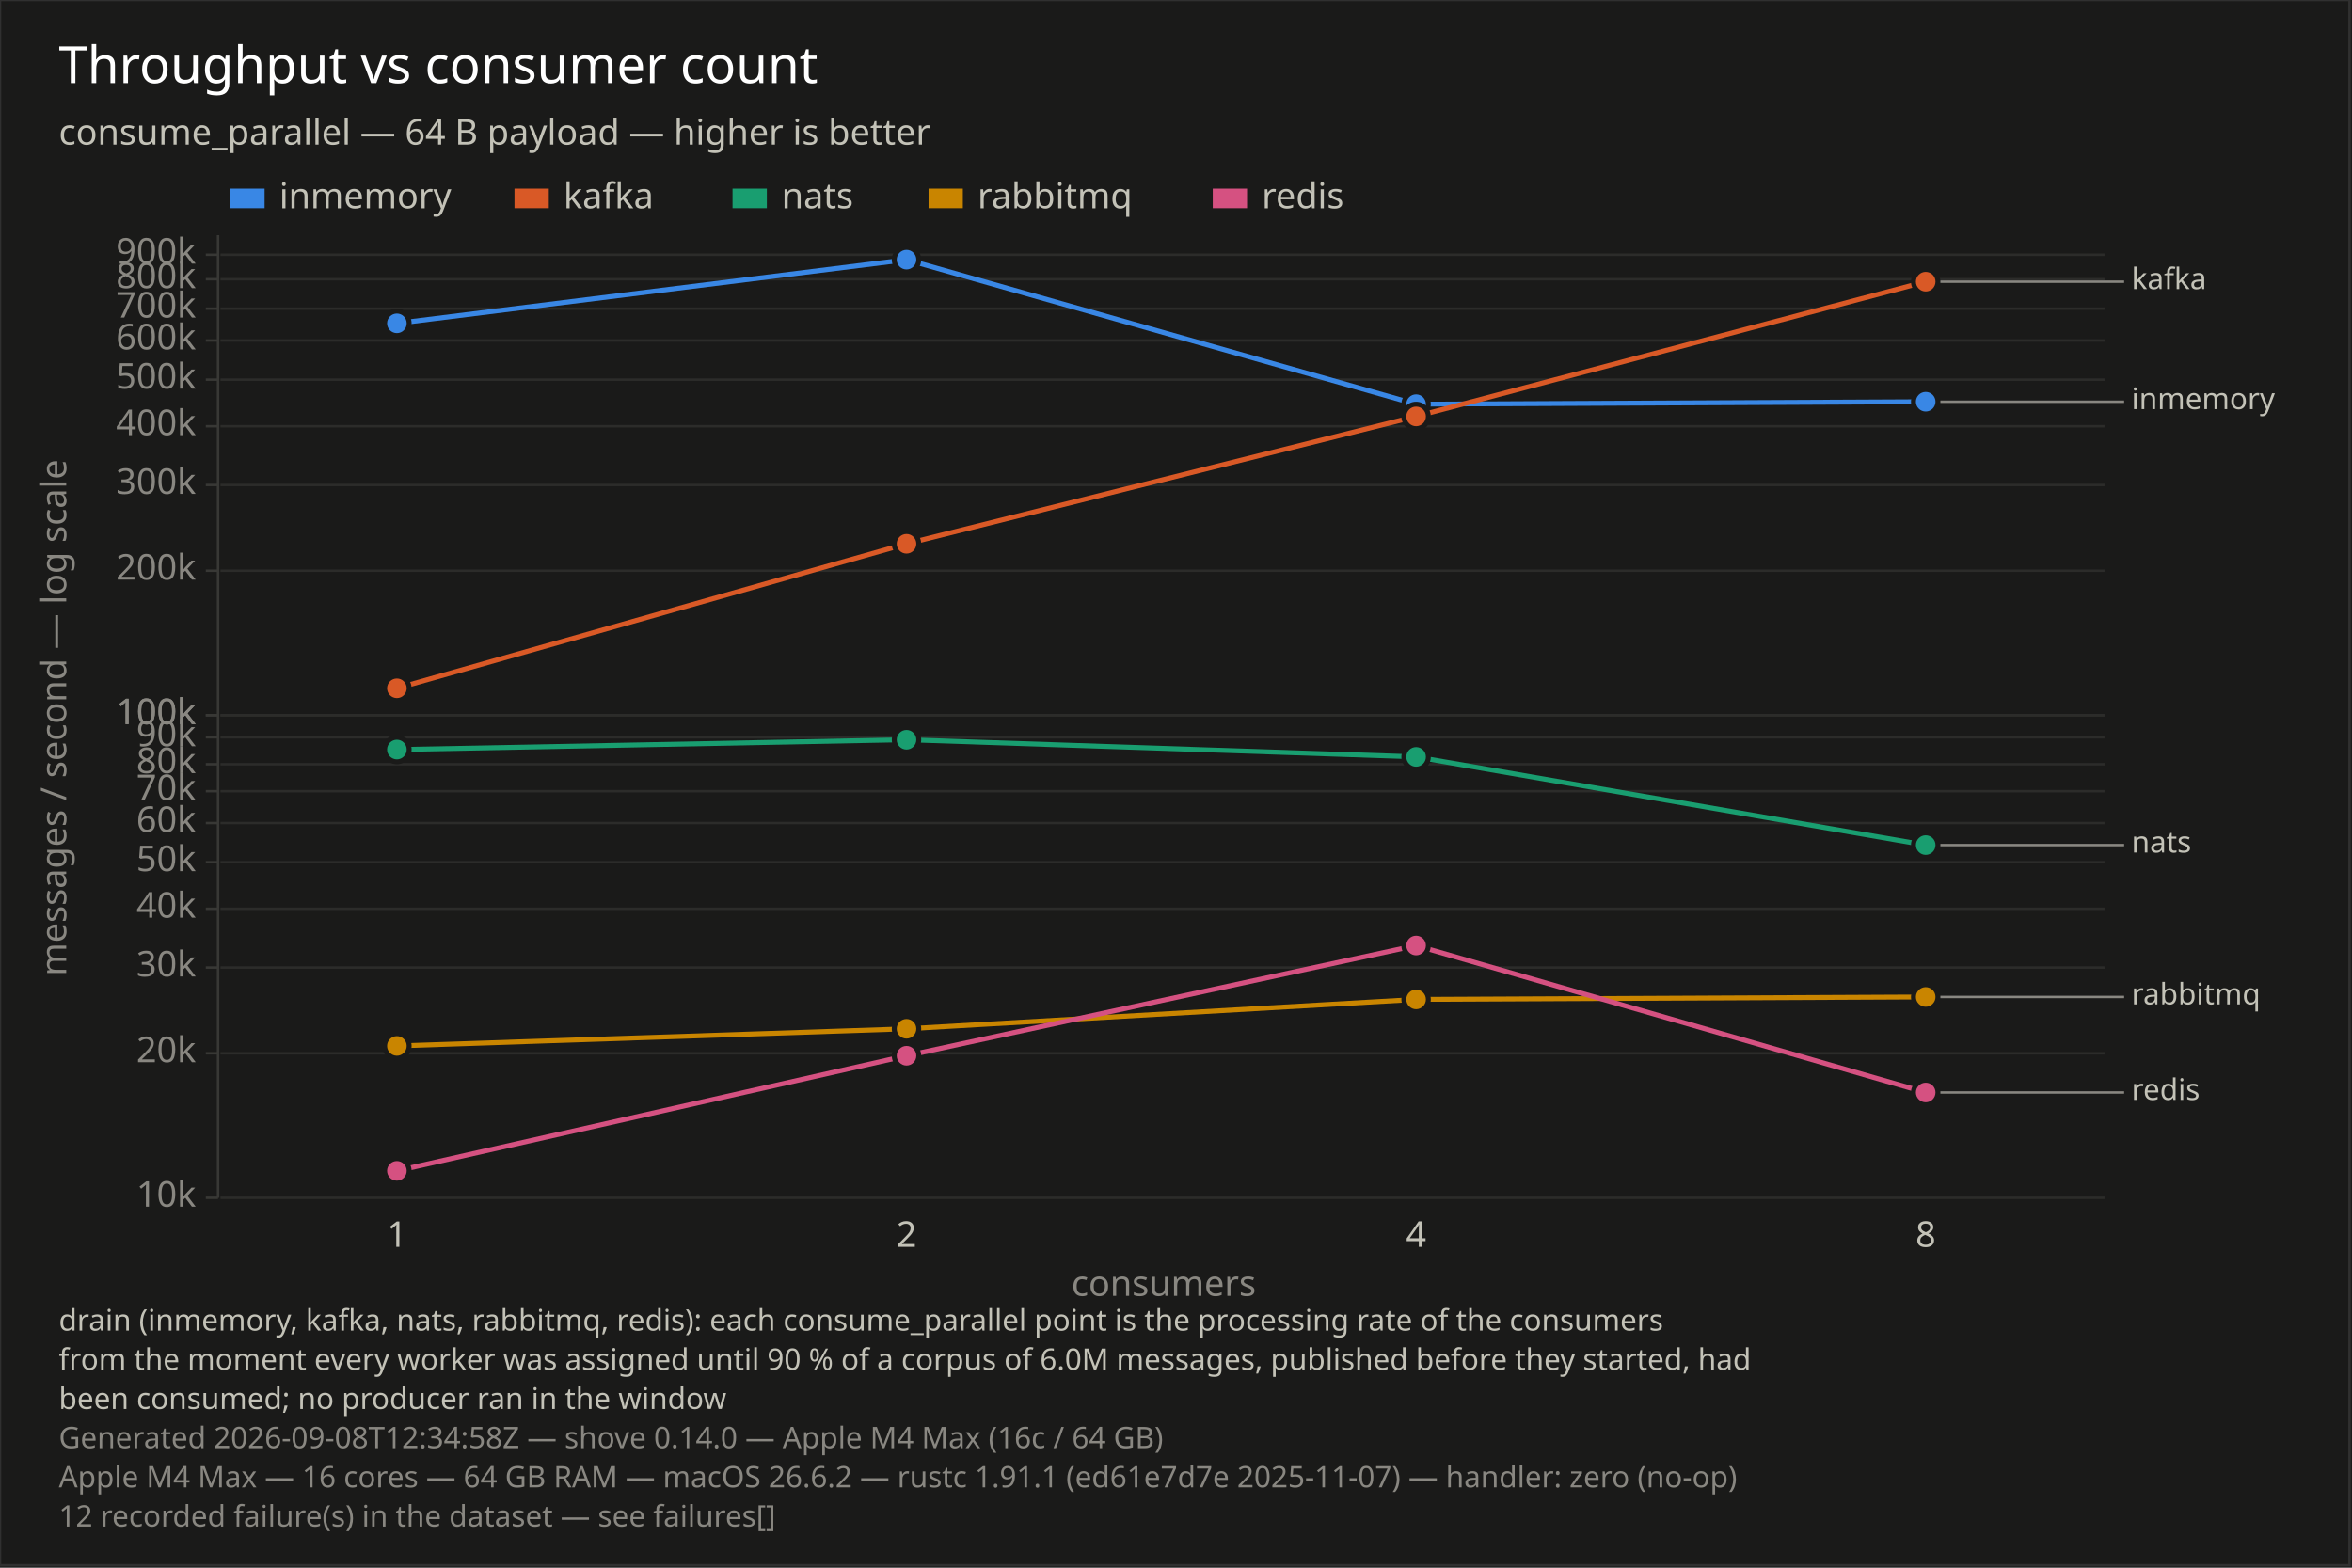
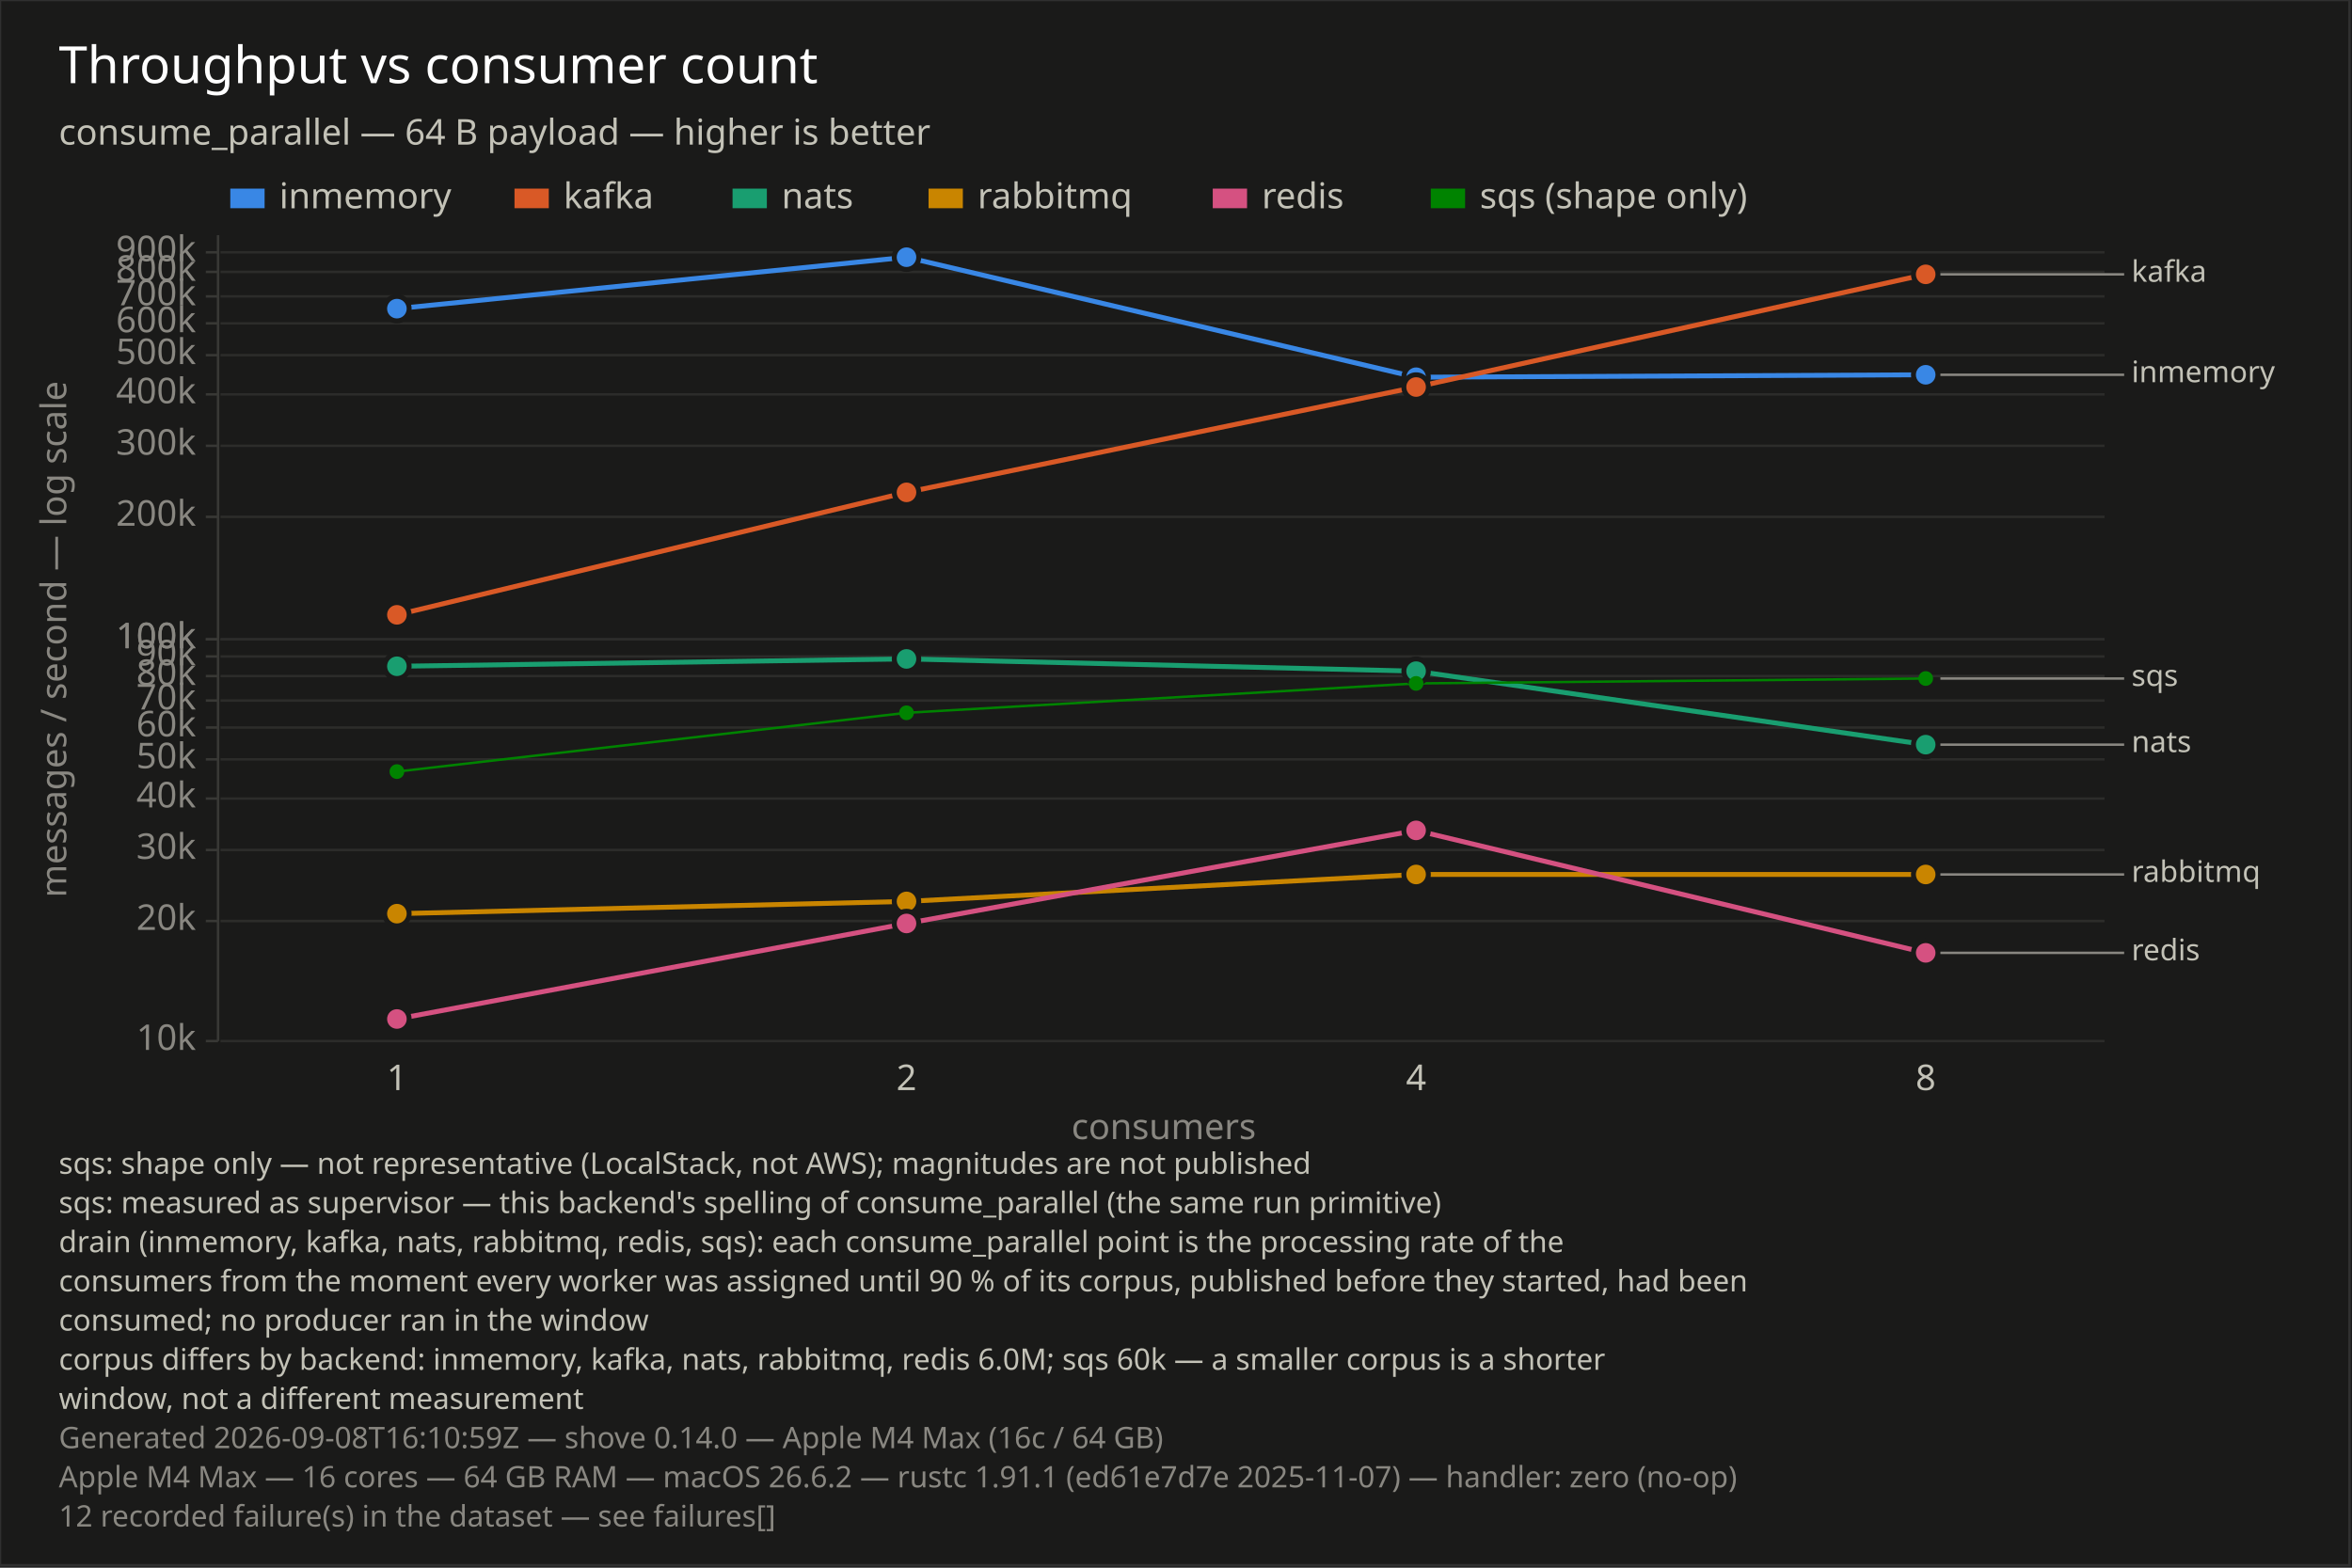
<svg xmlns="http://www.w3.org/2000/svg" width="960" height="640" viewBox="0 0 960 640">
  <rect x="0" y="0" width="960" height="640" opacity="1" fill="#1A1A19" stroke="none" />
  <rect x="0" y="0" width="959" height="639" opacity="0.1" fill="none" stroke="#FFFFFF" />
  <text x="24" y="18" dy="0.76em" text-anchor="start" font-family="sans-serif" font-size="20.968" opacity="1" fill="#FFFFFF">
Throughput vs consumer count
</text>
  <text x="24" y="48" dy="0.76em" text-anchor="start" font-family="sans-serif" font-size="14.516" opacity="1" fill="#C3C2B7">
consume_parallel — 64 B payload — higher is better
</text>
+   <text x="24" y="470" dy="0.76em" text-anchor="start" font-family="sans-serif" font-size="12.097" opacity="1" fill="#C3C2B7">
+ sqs: shape only — not representative (LocalStack, not AWS); magnitudes are not published
+ </text>
+   <text x="24" y="486" dy="0.76em" text-anchor="start" font-family="sans-serif" font-size="12.097" opacity="1" fill="#C3C2B7">
+ sqs: measured as supervisor — this backend's spelling of consume_parallel (the same run primitive)
+ </text>
+   <text x="24" y="502" dy="0.76em" text-anchor="start" font-family="sans-serif" font-size="12.097" opacity="1" fill="#C3C2B7">
+ drain (inmemory, kafka, nats, rabbitmq, redis, sqs): each consume_parallel point is the processing rate of the
+ </text>
+   <text x="24" y="518" dy="0.76em" text-anchor="start" font-family="sans-serif" font-size="12.097" opacity="1" fill="#C3C2B7">
+ consumers from the moment every worker was assigned until 90 % of its corpus, published before they started, had been
+ </text>
  <text x="24" y="534" dy="0.76em" text-anchor="start" font-family="sans-serif" font-size="12.097" opacity="1" fill="#C3C2B7">
- drain (inmemory, kafka, nats, rabbitmq, redis): each consume_parallel point is the processing rate of the consumers
+ consumed; no producer ran in the window
</text>
  <text x="24" y="550" dy="0.76em" text-anchor="start" font-family="sans-serif" font-size="12.097" opacity="1" fill="#C3C2B7">
- from the moment every worker was assigned until 90 % of a corpus of 6.0M messages, published before they started, had
+ corpus differs by backend: inmemory, kafka, nats, rabbitmq, redis 6.0M; sqs 60k — a smaller corpus is a shorter
</text>
  <text x="24" y="566" dy="0.76em" text-anchor="start" font-family="sans-serif" font-size="12.097" opacity="1" fill="#C3C2B7">
- been consumed; no producer ran in the window
+ window, not a different measurement
</text>
  <text x="24" y="582" dy="0.76em" text-anchor="start" font-family="sans-serif" font-size="12.097" opacity="1" fill="#898781">
- Generated 2026-09-08T12:34:58Z — shove 0.14.0 — Apple M4 Max (16c / 64 GB)
+ Generated 2026-09-08T16:10:59Z — shove 0.14.0 — Apple M4 Max (16c / 64 GB)
</text>
  <text x="24" y="598" dy="0.76em" text-anchor="start" font-family="sans-serif" font-size="12.097" opacity="1" fill="#898781">
Apple M4 Max — 16 cores — 64 GB RAM — macOS 26.6.2 — rustc 1.91.1 (ed61e7d7e 2025-11-07) — handler: zero (no-op)
</text>
  <text x="24" y="614" dy="0.76em" text-anchor="start" font-family="sans-serif" font-size="12.097" opacity="1" fill="#898781">
12 recorded failure(s) in the dataset — see failures[]
</text>
-   <text x="16" y="293" dy="0.76em" text-anchor="middle" font-family="sans-serif" font-size="14.516" opacity="1" fill="#898781" transform="rotate(270, 16, 293)">
+   <text x="16" y="261" dy="0.76em" text-anchor="middle" font-family="sans-serif" font-size="14.516" opacity="1" fill="#898781" transform="rotate(270, 16, 261)">
messages / second — log scale
</text>
-   <line opacity="1" stroke="#2C2C2A" stroke-width="1" x1="90" y1="489" x2="859" y2="489" />
-   <line opacity="1" stroke="#2C2C2A" stroke-width="1" x1="90" y1="430" x2="859" y2="430" />
-   <line opacity="1" stroke="#2C2C2A" stroke-width="1" x1="90" y1="395" x2="859" y2="395" />
-   <line opacity="1" stroke="#2C2C2A" stroke-width="1" x1="90" y1="371" x2="859" y2="371" />
-   <line opacity="1" stroke="#2C2C2A" stroke-width="1" x1="90" y1="352" x2="859" y2="352" />
-   <line opacity="1" stroke="#2C2C2A" stroke-width="1" x1="90" y1="336" x2="859" y2="336" />
-   <line opacity="1" stroke="#2C2C2A" stroke-width="1" x1="90" y1="323" x2="859" y2="323" />
-   <line opacity="1" stroke="#2C2C2A" stroke-width="1" x1="90" y1="312" x2="859" y2="312" />
-   <line opacity="1" stroke="#2C2C2A" stroke-width="1" x1="90" y1="301" x2="859" y2="301" />
-   <line opacity="1" stroke="#2C2C2A" stroke-width="1" x1="90" y1="292" x2="859" y2="292" />
-   <line opacity="1" stroke="#2C2C2A" stroke-width="1" x1="90" y1="292" x2="859" y2="292" />
-   <line opacity="1" stroke="#2C2C2A" stroke-width="1" x1="90" y1="233" x2="859" y2="233" />
-   <line opacity="1" stroke="#2C2C2A" stroke-width="1" x1="90" y1="198" x2="859" y2="198" />
-   <line opacity="1" stroke="#2C2C2A" stroke-width="1" x1="90" y1="174" x2="859" y2="174" />
-   <line opacity="1" stroke="#2C2C2A" stroke-width="1" x1="90" y1="155" x2="859" y2="155" />
-   <line opacity="1" stroke="#2C2C2A" stroke-width="1" x1="90" y1="139" x2="859" y2="139" />
-   <line opacity="1" stroke="#2C2C2A" stroke-width="1" x1="90" y1="126" x2="859" y2="126" />
-   <line opacity="1" stroke="#2C2C2A" stroke-width="1" x1="90" y1="114" x2="859" y2="114" />
-   <line opacity="1" stroke="#2C2C2A" stroke-width="1" x1="90" y1="104" x2="859" y2="104" />
-   <polyline fill="none" opacity="1" stroke="#383835" stroke-width="1" points="89,96 89,489 " />
-   <text x="80" y="489" dy="0.5ex" text-anchor="end" font-family="sans-serif" font-size="14.516" opacity="1" fill="#898781">
+   <line opacity="1" stroke="#2C2C2A" stroke-width="1" x1="90" y1="425" x2="859" y2="425" />
+   <line opacity="1" stroke="#2C2C2A" stroke-width="1" x1="90" y1="376" x2="859" y2="376" />
+   <line opacity="1" stroke="#2C2C2A" stroke-width="1" x1="90" y1="347" x2="859" y2="347" />
+   <line opacity="1" stroke="#2C2C2A" stroke-width="1" x1="90" y1="326" x2="859" y2="326" />
+   <line opacity="1" stroke="#2C2C2A" stroke-width="1" x1="90" y1="310" x2="859" y2="310" />
+   <line opacity="1" stroke="#2C2C2A" stroke-width="1" x1="90" y1="297" x2="859" y2="297" />
+   <line opacity="1" stroke="#2C2C2A" stroke-width="1" x1="90" y1="286" x2="859" y2="286" />
+   <line opacity="1" stroke="#2C2C2A" stroke-width="1" x1="90" y1="276" x2="859" y2="276" />
+   <line opacity="1" stroke="#2C2C2A" stroke-width="1" x1="90" y1="268" x2="859" y2="268" />
+   <line opacity="1" stroke="#2C2C2A" stroke-width="1" x1="90" y1="261" x2="859" y2="261" />
+   <line opacity="1" stroke="#2C2C2A" stroke-width="1" x1="90" y1="261" x2="859" y2="261" />
+   <line opacity="1" stroke="#2C2C2A" stroke-width="1" x1="90" y1="211" x2="859" y2="211" />
+   <line opacity="1" stroke="#2C2C2A" stroke-width="1" x1="90" y1="182" x2="859" y2="182" />
+   <line opacity="1" stroke="#2C2C2A" stroke-width="1" x1="90" y1="161" x2="859" y2="161" />
+   <line opacity="1" stroke="#2C2C2A" stroke-width="1" x1="90" y1="145" x2="859" y2="145" />
+   <line opacity="1" stroke="#2C2C2A" stroke-width="1" x1="90" y1="132" x2="859" y2="132" />
+   <line opacity="1" stroke="#2C2C2A" stroke-width="1" x1="90" y1="121" x2="859" y2="121" />
+   <line opacity="1" stroke="#2C2C2A" stroke-width="1" x1="90" y1="111" x2="859" y2="111" />
+   <line opacity="1" stroke="#2C2C2A" stroke-width="1" x1="90" y1="103" x2="859" y2="103" />
+   <polyline fill="none" opacity="1" stroke="#383835" stroke-width="1" points="89,96 89,425 " />
+   <text x="80" y="425" dy="0.5ex" text-anchor="end" font-family="sans-serif" font-size="14.516" opacity="1" fill="#898781">
10k
</text>
-   <polyline fill="none" opacity="1" stroke="#383835" stroke-width="1" points="84,489 89,489 " />
-   <text x="80" y="430" dy="0.5ex" text-anchor="end" font-family="sans-serif" font-size="14.516" opacity="1" fill="#898781">
+   <polyline fill="none" opacity="1" stroke="#383835" stroke-width="1" points="84,425 89,425 " />
+   <text x="80" y="376" dy="0.5ex" text-anchor="end" font-family="sans-serif" font-size="14.516" opacity="1" fill="#898781">
20k
</text>
-   <polyline fill="none" opacity="1" stroke="#383835" stroke-width="1" points="84,430 89,430 " />
-   <text x="80" y="395" dy="0.5ex" text-anchor="end" font-family="sans-serif" font-size="14.516" opacity="1" fill="#898781">
+   <polyline fill="none" opacity="1" stroke="#383835" stroke-width="1" points="84,376 89,376 " />
+   <text x="80" y="347" dy="0.5ex" text-anchor="end" font-family="sans-serif" font-size="14.516" opacity="1" fill="#898781">
30k
</text>
-   <polyline fill="none" opacity="1" stroke="#383835" stroke-width="1" points="84,395 89,395 " />
-   <text x="80" y="371" dy="0.5ex" text-anchor="end" font-family="sans-serif" font-size="14.516" opacity="1" fill="#898781">
+   <polyline fill="none" opacity="1" stroke="#383835" stroke-width="1" points="84,347 89,347 " />
+   <text x="80" y="326" dy="0.5ex" text-anchor="end" font-family="sans-serif" font-size="14.516" opacity="1" fill="#898781">
40k
</text>
-   <polyline fill="none" opacity="1" stroke="#383835" stroke-width="1" points="84,371 89,371 " />
-   <text x="80" y="352" dy="0.5ex" text-anchor="end" font-family="sans-serif" font-size="14.516" opacity="1" fill="#898781">
+   <polyline fill="none" opacity="1" stroke="#383835" stroke-width="1" points="84,326 89,326 " />
+   <text x="80" y="310" dy="0.5ex" text-anchor="end" font-family="sans-serif" font-size="14.516" opacity="1" fill="#898781">
50k
</text>
-   <polyline fill="none" opacity="1" stroke="#383835" stroke-width="1" points="84,352 89,352 " />
-   <text x="80" y="336" dy="0.5ex" text-anchor="end" font-family="sans-serif" font-size="14.516" opacity="1" fill="#898781">
+   <polyline fill="none" opacity="1" stroke="#383835" stroke-width="1" points="84,310 89,310 " />
+   <text x="80" y="297" dy="0.5ex" text-anchor="end" font-family="sans-serif" font-size="14.516" opacity="1" fill="#898781">
60k
</text>
-   <polyline fill="none" opacity="1" stroke="#383835" stroke-width="1" points="84,336 89,336 " />
-   <text x="80" y="323" dy="0.5ex" text-anchor="end" font-family="sans-serif" font-size="14.516" opacity="1" fill="#898781">
+   <polyline fill="none" opacity="1" stroke="#383835" stroke-width="1" points="84,297 89,297 " />
+   <text x="80" y="286" dy="0.5ex" text-anchor="end" font-family="sans-serif" font-size="14.516" opacity="1" fill="#898781">
70k
</text>
-   <polyline fill="none" opacity="1" stroke="#383835" stroke-width="1" points="84,323 89,323 " />
-   <text x="80" y="312" dy="0.5ex" text-anchor="end" font-family="sans-serif" font-size="14.516" opacity="1" fill="#898781">
+   <polyline fill="none" opacity="1" stroke="#383835" stroke-width="1" points="84,286 89,286 " />
+   <text x="80" y="276" dy="0.5ex" text-anchor="end" font-family="sans-serif" font-size="14.516" opacity="1" fill="#898781">
80k
</text>
-   <polyline fill="none" opacity="1" stroke="#383835" stroke-width="1" points="84,312 89,312 " />
-   <text x="80" y="301" dy="0.5ex" text-anchor="end" font-family="sans-serif" font-size="14.516" opacity="1" fill="#898781">
+   <polyline fill="none" opacity="1" stroke="#383835" stroke-width="1" points="84,276 89,276 " />
+   <text x="80" y="268" dy="0.5ex" text-anchor="end" font-family="sans-serif" font-size="14.516" opacity="1" fill="#898781">
90k
</text>
-   <polyline fill="none" opacity="1" stroke="#383835" stroke-width="1" points="84,301 89,301 " />
-   <text x="80" y="292" dy="0.5ex" text-anchor="end" font-family="sans-serif" font-size="14.516" opacity="1" fill="#898781">
+   <polyline fill="none" opacity="1" stroke="#383835" stroke-width="1" points="84,268 89,268 " />
+   <text x="80" y="261" dy="0.5ex" text-anchor="end" font-family="sans-serif" font-size="14.516" opacity="1" fill="#898781">
100k
</text>
-   <polyline fill="none" opacity="1" stroke="#383835" stroke-width="1" points="84,292 89,292 " />
-   <text x="80" y="292" dy="0.5ex" text-anchor="end" font-family="sans-serif" font-size="14.516" opacity="1" fill="#898781">
+   <polyline fill="none" opacity="1" stroke="#383835" stroke-width="1" points="84,261 89,261 " />
+   <text x="80" y="261" dy="0.5ex" text-anchor="end" font-family="sans-serif" font-size="14.516" opacity="1" fill="#898781">
100k
</text>
-   <polyline fill="none" opacity="1" stroke="#383835" stroke-width="1" points="84,292 89,292 " />
-   <text x="80" y="233" dy="0.5ex" text-anchor="end" font-family="sans-serif" font-size="14.516" opacity="1" fill="#898781">
+   <polyline fill="none" opacity="1" stroke="#383835" stroke-width="1" points="84,261 89,261 " />
+   <text x="80" y="211" dy="0.5ex" text-anchor="end" font-family="sans-serif" font-size="14.516" opacity="1" fill="#898781">
200k
</text>
-   <polyline fill="none" opacity="1" stroke="#383835" stroke-width="1" points="84,233 89,233 " />
-   <text x="80" y="198" dy="0.5ex" text-anchor="end" font-family="sans-serif" font-size="14.516" opacity="1" fill="#898781">
+   <polyline fill="none" opacity="1" stroke="#383835" stroke-width="1" points="84,211 89,211 " />
+   <text x="80" y="182" dy="0.5ex" text-anchor="end" font-family="sans-serif" font-size="14.516" opacity="1" fill="#898781">
300k
</text>
-   <polyline fill="none" opacity="1" stroke="#383835" stroke-width="1" points="84,198 89,198 " />
-   <text x="80" y="174" dy="0.5ex" text-anchor="end" font-family="sans-serif" font-size="14.516" opacity="1" fill="#898781">
+   <polyline fill="none" opacity="1" stroke="#383835" stroke-width="1" points="84,182 89,182 " />
+   <text x="80" y="161" dy="0.5ex" text-anchor="end" font-family="sans-serif" font-size="14.516" opacity="1" fill="#898781">
400k
</text>
-   <polyline fill="none" opacity="1" stroke="#383835" stroke-width="1" points="84,174 89,174 " />
-   <text x="80" y="155" dy="0.5ex" text-anchor="end" font-family="sans-serif" font-size="14.516" opacity="1" fill="#898781">
+   <polyline fill="none" opacity="1" stroke="#383835" stroke-width="1" points="84,161 89,161 " />
+   <text x="80" y="145" dy="0.5ex" text-anchor="end" font-family="sans-serif" font-size="14.516" opacity="1" fill="#898781">
500k
</text>
-   <polyline fill="none" opacity="1" stroke="#383835" stroke-width="1" points="84,155 89,155 " />
-   <text x="80" y="139" dy="0.5ex" text-anchor="end" font-family="sans-serif" font-size="14.516" opacity="1" fill="#898781">
+   <polyline fill="none" opacity="1" stroke="#383835" stroke-width="1" points="84,145 89,145 " />
+   <text x="80" y="132" dy="0.5ex" text-anchor="end" font-family="sans-serif" font-size="14.516" opacity="1" fill="#898781">
600k
</text>
-   <polyline fill="none" opacity="1" stroke="#383835" stroke-width="1" points="84,139 89,139 " />
-   <text x="80" y="126" dy="0.5ex" text-anchor="end" font-family="sans-serif" font-size="14.516" opacity="1" fill="#898781">
+   <polyline fill="none" opacity="1" stroke="#383835" stroke-width="1" points="84,132 89,132 " />
+   <text x="80" y="121" dy="0.5ex" text-anchor="end" font-family="sans-serif" font-size="14.516" opacity="1" fill="#898781">
700k
</text>
-   <polyline fill="none" opacity="1" stroke="#383835" stroke-width="1" points="84,126 89,126 " />
-   <text x="80" y="114" dy="0.5ex" text-anchor="end" font-family="sans-serif" font-size="14.516" opacity="1" fill="#898781">
+   <polyline fill="none" opacity="1" stroke="#383835" stroke-width="1" points="84,121 89,121 " />
+   <text x="80" y="111" dy="0.5ex" text-anchor="end" font-family="sans-serif" font-size="14.516" opacity="1" fill="#898781">
800k
</text>
-   <polyline fill="none" opacity="1" stroke="#383835" stroke-width="1" points="84,114 89,114 " />
-   <text x="80" y="104" dy="0.5ex" text-anchor="end" font-family="sans-serif" font-size="14.516" opacity="1" fill="#898781">
+   <polyline fill="none" opacity="1" stroke="#383835" stroke-width="1" points="84,111 89,111 " />
+   <text x="80" y="103" dy="0.5ex" text-anchor="end" font-family="sans-serif" font-size="14.516" opacity="1" fill="#898781">
900k
</text>
-   <polyline fill="none" opacity="1" stroke="#383835" stroke-width="1" points="84,104 89,104 " />
-   <polyline fill="none" opacity="1" stroke="#3987E5" stroke-width="2" points="162,132 370,106 578,165 786,164 " />
-   <polyline fill="none" opacity="1" stroke="#D95926" stroke-width="2" points="162,281 370,222 578,170 786,115 " />
-   <polyline fill="none" opacity="1" stroke="#199E70" stroke-width="2" points="162,306 370,302 578,309 786,345 " />
-   <polyline fill="none" opacity="1" stroke="#C98500" stroke-width="2" points="162,427 370,420 578,408 786,407 " />
-   <polyline fill="none" opacity="1" stroke="#D55181" stroke-width="2" points="162,478 370,431 578,386 786,446 " />
-   <circle cx="162" cy="132" r="6" opacity="1" fill="#1A1A19" stroke="none" stroke-width="0" />
-   <circle cx="162" cy="132" r="4" opacity="1" fill="#3987E5" stroke="none" stroke-width="0" />
-   <circle cx="370" cy="106" r="6" opacity="1" fill="#1A1A19" stroke="none" stroke-width="0" />
-   <circle cx="370" cy="106" r="4" opacity="1" fill="#3987E5" stroke="none" stroke-width="0" />
-   <circle cx="578" cy="165" r="6" opacity="1" fill="#1A1A19" stroke="none" stroke-width="0" />
-   <circle cx="578" cy="165" r="4" opacity="1" fill="#3987E5" stroke="none" stroke-width="0" />
-   <circle cx="786" cy="164" r="6" opacity="1" fill="#1A1A19" stroke="none" stroke-width="0" />
-   <circle cx="786" cy="164" r="4" opacity="1" fill="#3987E5" stroke="none" stroke-width="0" />
-   <circle cx="162" cy="281" r="6" opacity="1" fill="#1A1A19" stroke="none" stroke-width="0" />
-   <circle cx="162" cy="281" r="4" opacity="1" fill="#D95926" stroke="none" stroke-width="0" />
-   <circle cx="370" cy="222" r="6" opacity="1" fill="#1A1A19" stroke="none" stroke-width="0" />
-   <circle cx="370" cy="222" r="4" opacity="1" fill="#D95926" stroke="none" stroke-width="0" />
-   <circle cx="578" cy="170" r="6" opacity="1" fill="#1A1A19" stroke="none" stroke-width="0" />
-   <circle cx="578" cy="170" r="4" opacity="1" fill="#D95926" stroke="none" stroke-width="0" />
-   <circle cx="786" cy="115" r="6" opacity="1" fill="#1A1A19" stroke="none" stroke-width="0" />
-   <circle cx="786" cy="115" r="4" opacity="1" fill="#D95926" stroke="none" stroke-width="0" />
-   <circle cx="162" cy="306" r="6" opacity="1" fill="#1A1A19" stroke="none" stroke-width="0" />
-   <circle cx="162" cy="306" r="4" opacity="1" fill="#199E70" stroke="none" stroke-width="0" />
-   <circle cx="370" cy="302" r="6" opacity="1" fill="#1A1A19" stroke="none" stroke-width="0" />
-   <circle cx="370" cy="302" r="4" opacity="1" fill="#199E70" stroke="none" stroke-width="0" />
-   <circle cx="578" cy="309" r="6" opacity="1" fill="#1A1A19" stroke="none" stroke-width="0" />
-   <circle cx="578" cy="309" r="4" opacity="1" fill="#199E70" stroke="none" stroke-width="0" />
-   <circle cx="786" cy="345" r="6" opacity="1" fill="#1A1A19" stroke="none" stroke-width="0" />
-   <circle cx="786" cy="345" r="4" opacity="1" fill="#199E70" stroke="none" stroke-width="0" />
-   <circle cx="162" cy="427" r="6" opacity="1" fill="#1A1A19" stroke="none" stroke-width="0" />
-   <circle cx="162" cy="427" r="4" opacity="1" fill="#C98500" stroke="none" stroke-width="0" />
-   <circle cx="370" cy="420" r="6" opacity="1" fill="#1A1A19" stroke="none" stroke-width="0" />
-   <circle cx="370" cy="420" r="4" opacity="1" fill="#C98500" stroke="none" stroke-width="0" />
-   <circle cx="578" cy="408" r="6" opacity="1" fill="#1A1A19" stroke="none" stroke-width="0" />
-   <circle cx="578" cy="408" r="4" opacity="1" fill="#C98500" stroke="none" stroke-width="0" />
-   <circle cx="786" cy="407" r="6" opacity="1" fill="#1A1A19" stroke="none" stroke-width="0" />
-   <circle cx="786" cy="407" r="4" opacity="1" fill="#C98500" stroke="none" stroke-width="0" />
-   <circle cx="162" cy="478" r="6" opacity="1" fill="#1A1A19" stroke="none" stroke-width="0" />
-   <circle cx="162" cy="478" r="4" opacity="1" fill="#D55181" stroke="none" stroke-width="0" />
-   <circle cx="370" cy="431" r="6" opacity="1" fill="#1A1A19" stroke="none" stroke-width="0" />
-   <circle cx="370" cy="431" r="4" opacity="1" fill="#D55181" stroke="none" stroke-width="0" />
-   <circle cx="578" cy="386" r="6" opacity="1" fill="#1A1A19" stroke="none" stroke-width="0" />
-   <circle cx="578" cy="386" r="4" opacity="1" fill="#D55181" stroke="none" stroke-width="0" />
-   <circle cx="786" cy="446" r="6" opacity="1" fill="#1A1A19" stroke="none" stroke-width="0" />
-   <circle cx="786" cy="446" r="4" opacity="1" fill="#D55181" stroke="none" stroke-width="0" />
-   <polyline fill="none" opacity="1" stroke="#898781" stroke-width="1" points="792,115 867,115 " />
-   <text x="870" y="115" dy="0.5ex" text-anchor="start" font-family="sans-serif" font-size="12.097" opacity="1" fill="#C3C2B7">
+   <polyline fill="none" opacity="1" stroke="#383835" stroke-width="1" points="84,103 89,103 " />
+   <polyline fill="none" opacity="1" stroke="#3987E5" stroke-width="2" points="162,126 370,105 578,154 786,153 " />
+   <polyline fill="none" opacity="1" stroke="#D95926" stroke-width="2" points="162,251 370,201 578,158 786,112 " />
+   <polyline fill="none" opacity="1" stroke="#199E70" stroke-width="2" points="162,272 370,269 578,274 786,304 " />
+   <polyline fill="none" opacity="1" stroke="#C98500" stroke-width="2" points="162,373 370,368 578,357 786,357 " />
+   <polyline fill="none" opacity="1" stroke="#D55181" stroke-width="2" points="162,416 370,377 578,339 786,389 " />
+   <polyline fill="none" opacity="1" stroke="#008300" stroke-width="1" points="162,315 370,291 578,279 786,277 " />
+   <circle cx="162" cy="126" r="6" opacity="1" fill="#1A1A19" stroke="none" stroke-width="0" />
+   <circle cx="162" cy="126" r="4" opacity="1" fill="#3987E5" stroke="none" stroke-width="0" />
+   <circle cx="370" cy="105" r="6" opacity="1" fill="#1A1A19" stroke="none" stroke-width="0" />
+   <circle cx="370" cy="105" r="4" opacity="1" fill="#3987E5" stroke="none" stroke-width="0" />
+   <circle cx="578" cy="154" r="6" opacity="1" fill="#1A1A19" stroke="none" stroke-width="0" />
+   <circle cx="578" cy="154" r="4" opacity="1" fill="#3987E5" stroke="none" stroke-width="0" />
+   <circle cx="786" cy="153" r="6" opacity="1" fill="#1A1A19" stroke="none" stroke-width="0" />
+   <circle cx="786" cy="153" r="4" opacity="1" fill="#3987E5" stroke="none" stroke-width="0" />
+   <circle cx="162" cy="251" r="6" opacity="1" fill="#1A1A19" stroke="none" stroke-width="0" />
+   <circle cx="162" cy="251" r="4" opacity="1" fill="#D95926" stroke="none" stroke-width="0" />
+   <circle cx="370" cy="201" r="6" opacity="1" fill="#1A1A19" stroke="none" stroke-width="0" />
+   <circle cx="370" cy="201" r="4" opacity="1" fill="#D95926" stroke="none" stroke-width="0" />
+   <circle cx="578" cy="158" r="6" opacity="1" fill="#1A1A19" stroke="none" stroke-width="0" />
+   <circle cx="578" cy="158" r="4" opacity="1" fill="#D95926" stroke="none" stroke-width="0" />
+   <circle cx="786" cy="112" r="6" opacity="1" fill="#1A1A19" stroke="none" stroke-width="0" />
+   <circle cx="786" cy="112" r="4" opacity="1" fill="#D95926" stroke="none" stroke-width="0" />
+   <circle cx="162" cy="272" r="6" opacity="1" fill="#1A1A19" stroke="none" stroke-width="0" />
+   <circle cx="162" cy="272" r="4" opacity="1" fill="#199E70" stroke="none" stroke-width="0" />
+   <circle cx="370" cy="269" r="6" opacity="1" fill="#1A1A19" stroke="none" stroke-width="0" />
+   <circle cx="370" cy="269" r="4" opacity="1" fill="#199E70" stroke="none" stroke-width="0" />
+   <circle cx="578" cy="274" r="6" opacity="1" fill="#1A1A19" stroke="none" stroke-width="0" />
+   <circle cx="578" cy="274" r="4" opacity="1" fill="#199E70" stroke="none" stroke-width="0" />
+   <circle cx="786" cy="304" r="6" opacity="1" fill="#1A1A19" stroke="none" stroke-width="0" />
+   <circle cx="786" cy="304" r="4" opacity="1" fill="#199E70" stroke="none" stroke-width="0" />
+   <circle cx="162" cy="373" r="6" opacity="1" fill="#1A1A19" stroke="none" stroke-width="0" />
+   <circle cx="162" cy="373" r="4" opacity="1" fill="#C98500" stroke="none" stroke-width="0" />
+   <circle cx="370" cy="368" r="6" opacity="1" fill="#1A1A19" stroke="none" stroke-width="0" />
+   <circle cx="370" cy="368" r="4" opacity="1" fill="#C98500" stroke="none" stroke-width="0" />
+   <circle cx="578" cy="357" r="6" opacity="1" fill="#1A1A19" stroke="none" stroke-width="0" />
+   <circle cx="578" cy="357" r="4" opacity="1" fill="#C98500" stroke="none" stroke-width="0" />
+   <circle cx="786" cy="357" r="6" opacity="1" fill="#1A1A19" stroke="none" stroke-width="0" />
+   <circle cx="786" cy="357" r="4" opacity="1" fill="#C98500" stroke="none" stroke-width="0" />
+   <circle cx="162" cy="416" r="6" opacity="1" fill="#1A1A19" stroke="none" stroke-width="0" />
+   <circle cx="162" cy="416" r="4" opacity="1" fill="#D55181" stroke="none" stroke-width="0" />
+   <circle cx="370" cy="377" r="6" opacity="1" fill="#1A1A19" stroke="none" stroke-width="0" />
+   <circle cx="370" cy="377" r="4" opacity="1" fill="#D55181" stroke="none" stroke-width="0" />
+   <circle cx="578" cy="339" r="6" opacity="1" fill="#1A1A19" stroke="none" stroke-width="0" />
+   <circle cx="578" cy="339" r="4" opacity="1" fill="#D55181" stroke="none" stroke-width="0" />
+   <circle cx="786" cy="389" r="6" opacity="1" fill="#1A1A19" stroke="none" stroke-width="0" />
+   <circle cx="786" cy="389" r="4" opacity="1" fill="#D55181" stroke="none" stroke-width="0" />
+   <circle cx="162" cy="315" r="3" opacity="1" fill="#008300" stroke="none" stroke-width="0" />
+   <circle cx="370" cy="291" r="3" opacity="1" fill="#008300" stroke="none" stroke-width="0" />
+   <circle cx="578" cy="279" r="3" opacity="1" fill="#008300" stroke="none" stroke-width="0" />
+   <circle cx="786" cy="277" r="3" opacity="1" fill="#008300" stroke="none" stroke-width="0" />
+   <polyline fill="none" opacity="1" stroke="#898781" stroke-width="1" points="792,112 867,112 " />
+   <text x="870" y="112" dy="0.5ex" text-anchor="start" font-family="sans-serif" font-size="12.097" opacity="1" fill="#C3C2B7">
kafka
</text>
-   <polyline fill="none" opacity="1" stroke="#898781" stroke-width="1" points="792,164 867,164 " />
-   <text x="870" y="164" dy="0.5ex" text-anchor="start" font-family="sans-serif" font-size="12.097" opacity="1" fill="#C3C2B7">
+   <polyline fill="none" opacity="1" stroke="#898781" stroke-width="1" points="792,153 867,153 " />
+   <text x="870" y="153" dy="0.5ex" text-anchor="start" font-family="sans-serif" font-size="12.097" opacity="1" fill="#C3C2B7">
inmemory
</text>
-   <polyline fill="none" opacity="1" stroke="#898781" stroke-width="1" points="792,345 867,345 " />
-   <text x="870" y="345" dy="0.5ex" text-anchor="start" font-family="sans-serif" font-size="12.097" opacity="1" fill="#C3C2B7">
+   <polyline fill="none" opacity="1" stroke="#898781" stroke-width="1" points="792,277 867,277 " />
+   <text x="870" y="277" dy="0.5ex" text-anchor="start" font-family="sans-serif" font-size="12.097" opacity="1" fill="#C3C2B7">
+ sqs
+ </text>
+   <polyline fill="none" opacity="1" stroke="#898781" stroke-width="1" points="792,304 867,304 " />
+   <text x="870" y="304" dy="0.5ex" text-anchor="start" font-family="sans-serif" font-size="12.097" opacity="1" fill="#C3C2B7">
nats
</text>
-   <polyline fill="none" opacity="1" stroke="#898781" stroke-width="1" points="792,407 867,407 " />
-   <text x="870" y="407" dy="0.5ex" text-anchor="start" font-family="sans-serif" font-size="12.097" opacity="1" fill="#C3C2B7">
+   <polyline fill="none" opacity="1" stroke="#898781" stroke-width="1" points="792,357 867,357 " />
+   <text x="870" y="357" dy="0.5ex" text-anchor="start" font-family="sans-serif" font-size="12.097" opacity="1" fill="#C3C2B7">
rabbitmq
</text>
-   <polyline fill="none" opacity="1" stroke="#898781" stroke-width="1" points="792,446 867,446 " />
-   <text x="870" y="446" dy="0.5ex" text-anchor="start" font-family="sans-serif" font-size="12.097" opacity="1" fill="#C3C2B7">
+   <polyline fill="none" opacity="1" stroke="#898781" stroke-width="1" points="792,389 867,389 " />
+   <text x="870" y="389" dy="0.5ex" text-anchor="start" font-family="sans-serif" font-size="12.097" opacity="1" fill="#C3C2B7">
redis
</text>
-   <text x="162" y="498" dy="0.76em" text-anchor="middle" font-family="sans-serif" font-size="14.516" opacity="1" fill="#C3C2B7">
+   <text x="162" y="434" dy="0.76em" text-anchor="middle" font-family="sans-serif" font-size="14.516" opacity="1" fill="#C3C2B7">
1
</text>
-   <text x="370" y="498" dy="0.76em" text-anchor="middle" font-family="sans-serif" font-size="14.516" opacity="1" fill="#C3C2B7">
+   <text x="370" y="434" dy="0.76em" text-anchor="middle" font-family="sans-serif" font-size="14.516" opacity="1" fill="#C3C2B7">
2
</text>
-   <text x="578" y="498" dy="0.76em" text-anchor="middle" font-family="sans-serif" font-size="14.516" opacity="1" fill="#C3C2B7">
+   <text x="578" y="434" dy="0.76em" text-anchor="middle" font-family="sans-serif" font-size="14.516" opacity="1" fill="#C3C2B7">
4
</text>
-   <text x="786" y="498" dy="0.76em" text-anchor="middle" font-family="sans-serif" font-size="14.516" opacity="1" fill="#C3C2B7">
+   <text x="786" y="434" dy="0.76em" text-anchor="middle" font-family="sans-serif" font-size="14.516" opacity="1" fill="#C3C2B7">
8
</text>
-   <text x="475" y="518" dy="0.76em" text-anchor="middle" font-family="sans-serif" font-size="14.516" opacity="1" fill="#898781">
+   <text x="475" y="454" dy="0.76em" text-anchor="middle" font-family="sans-serif" font-size="14.516" opacity="1" fill="#898781">
consumers
</text>
  <rect x="94" y="77" width="14" height="8" opacity="1" fill="#3987E5" stroke="none" />
  <text x="114" y="74" dy="0.76em" text-anchor="start" font-family="sans-serif" font-size="14.516" opacity="1" fill="#C3C2B7">
inmemory
</text>
  <rect x="210" y="77" width="14" height="8" opacity="1" fill="#D95926" stroke="none" />
  <text x="230" y="74" dy="0.76em" text-anchor="start" font-family="sans-serif" font-size="14.516" opacity="1" fill="#C3C2B7">
kafka
</text>
  <rect x="299" y="77" width="14" height="8" opacity="1" fill="#199E70" stroke="none" />
  <text x="319" y="74" dy="0.76em" text-anchor="start" font-family="sans-serif" font-size="14.516" opacity="1" fill="#C3C2B7">
nats
</text>
  <rect x="379" y="77" width="14" height="8" opacity="1" fill="#C98500" stroke="none" />
  <text x="399" y="74" dy="0.76em" text-anchor="start" font-family="sans-serif" font-size="14.516" opacity="1" fill="#C3C2B7">
rabbitmq
</text>
  <rect x="495" y="77" width="14" height="8" opacity="1" fill="#D55181" stroke="none" />
  <text x="515" y="74" dy="0.76em" text-anchor="start" font-family="sans-serif" font-size="14.516" opacity="1" fill="#C3C2B7">
redis
</text>
+   <rect x="584" y="77" width="14" height="8" opacity="1" fill="#008300" stroke="none" />
+   <text x="604" y="74" dy="0.76em" text-anchor="start" font-family="sans-serif" font-size="14.516" opacity="1" fill="#C3C2B7">
+ sqs (shape only)
+ </text>
</svg>
